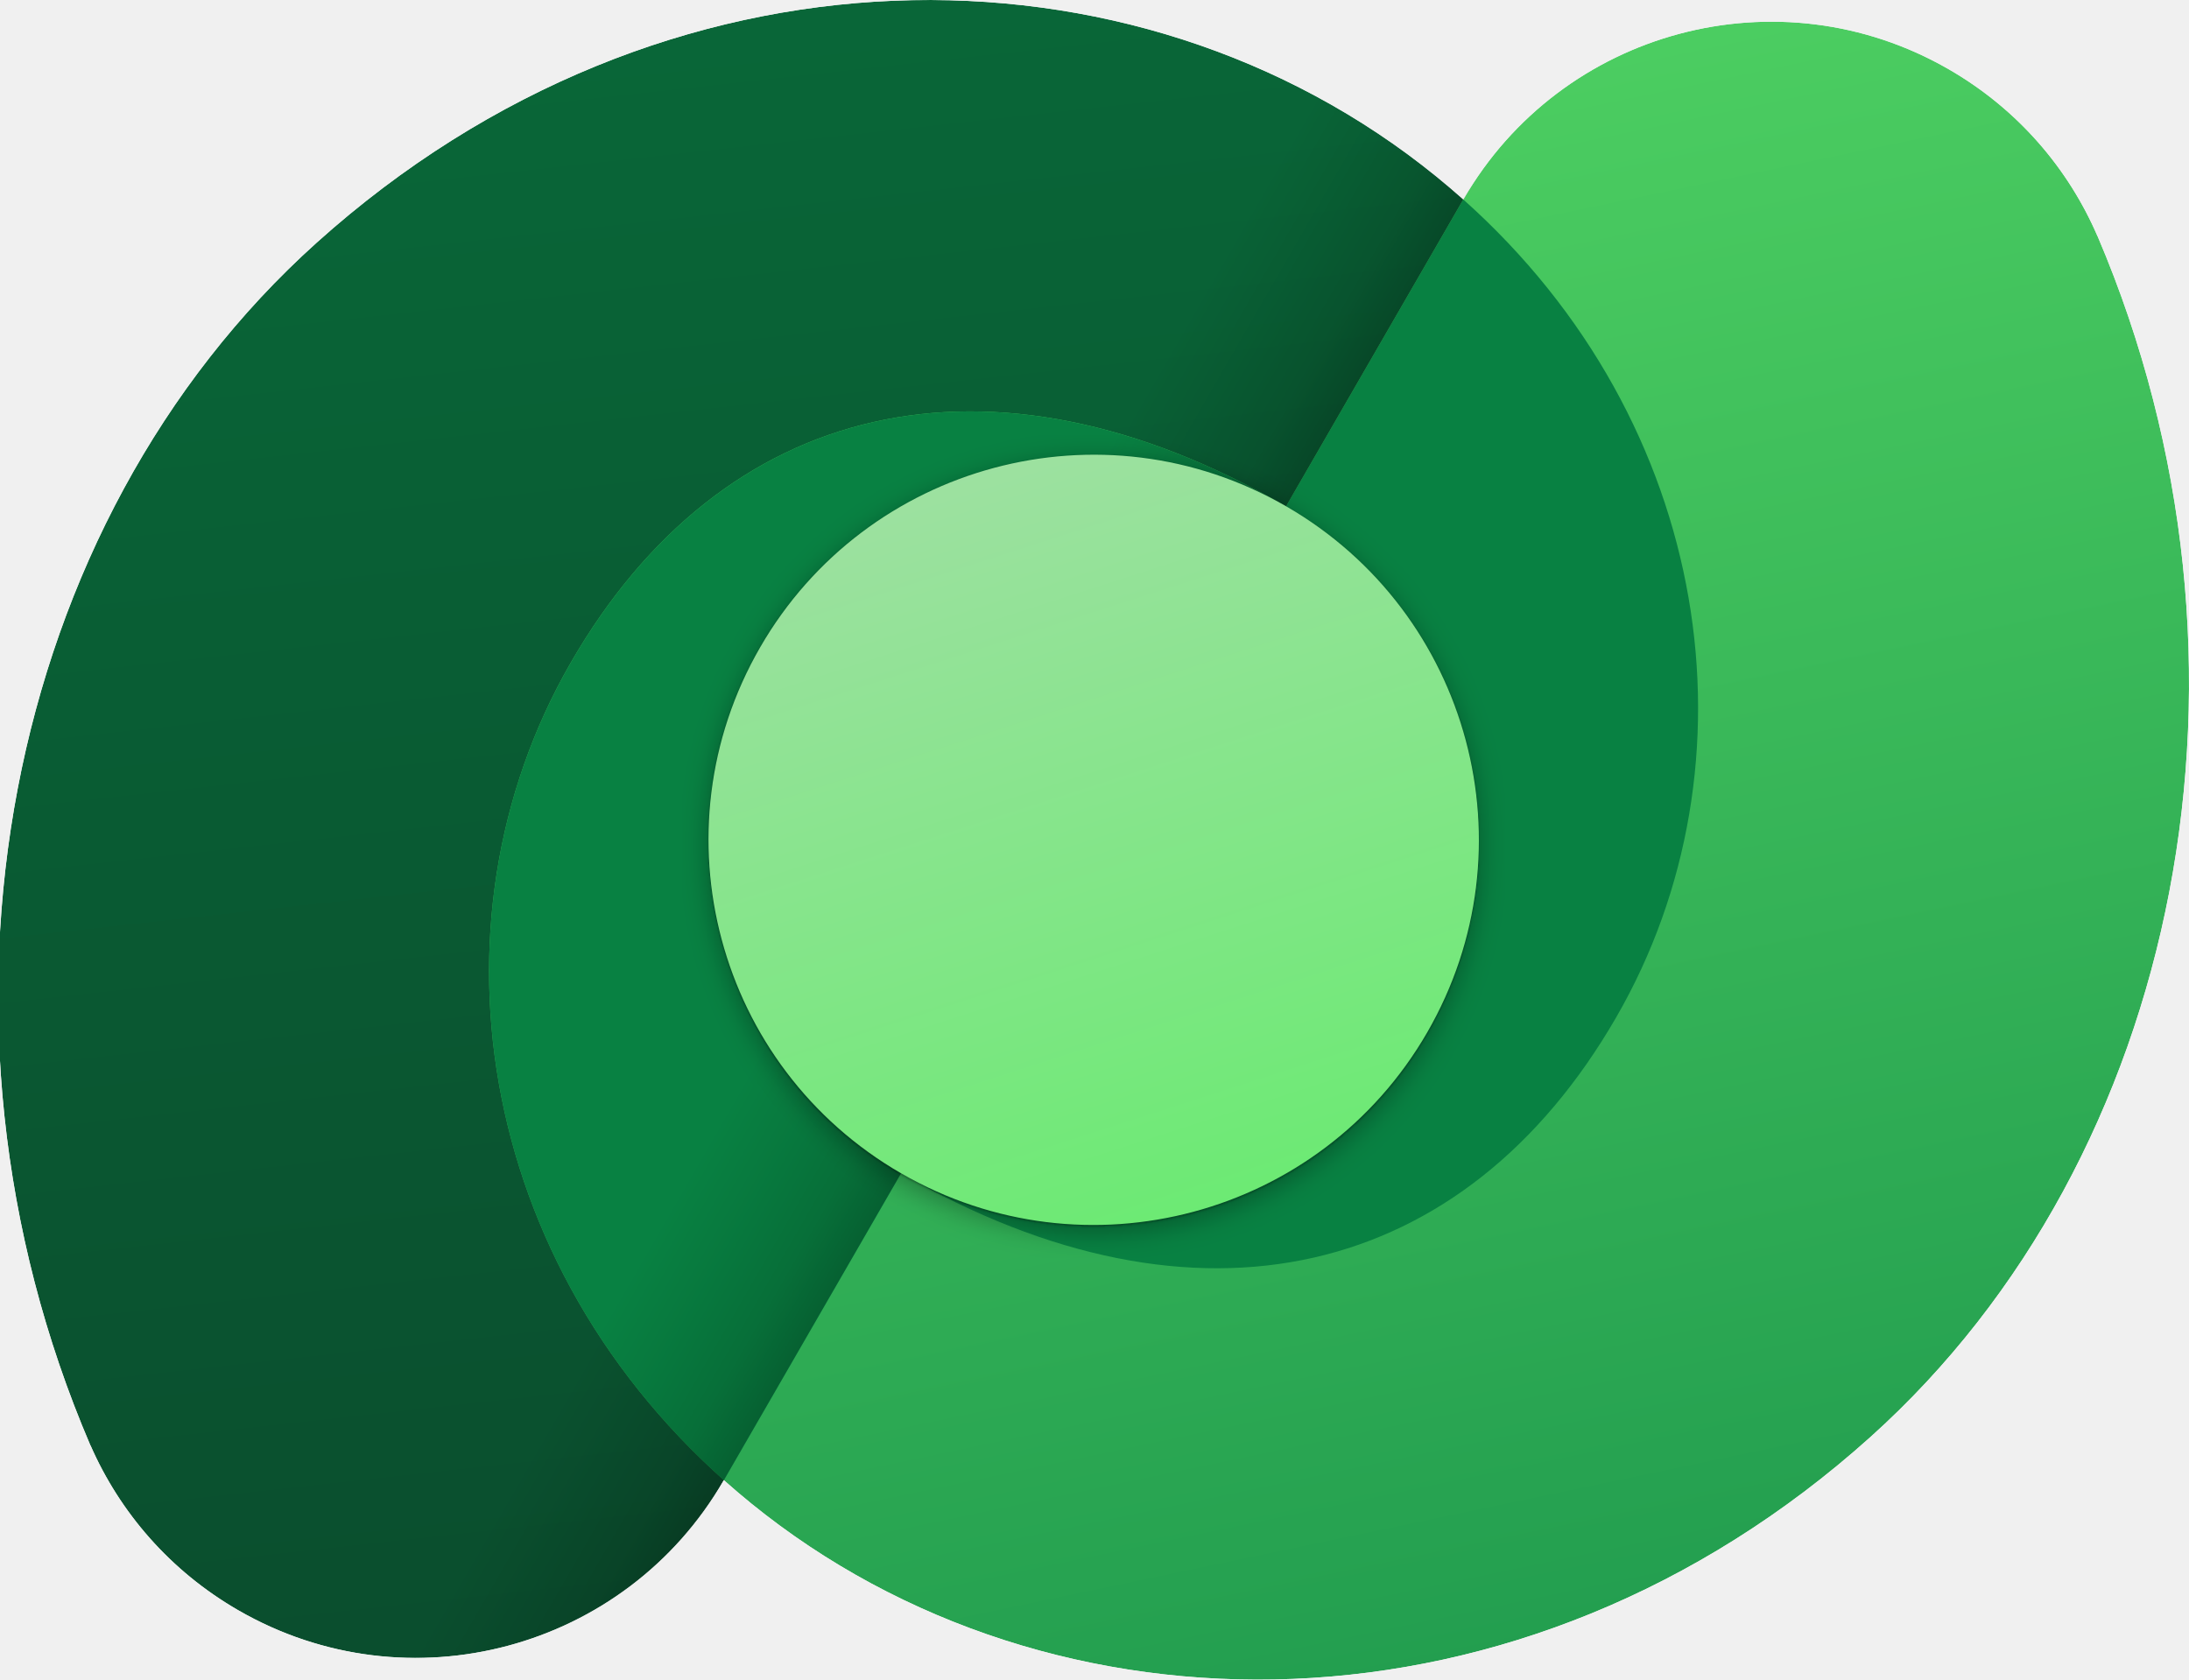
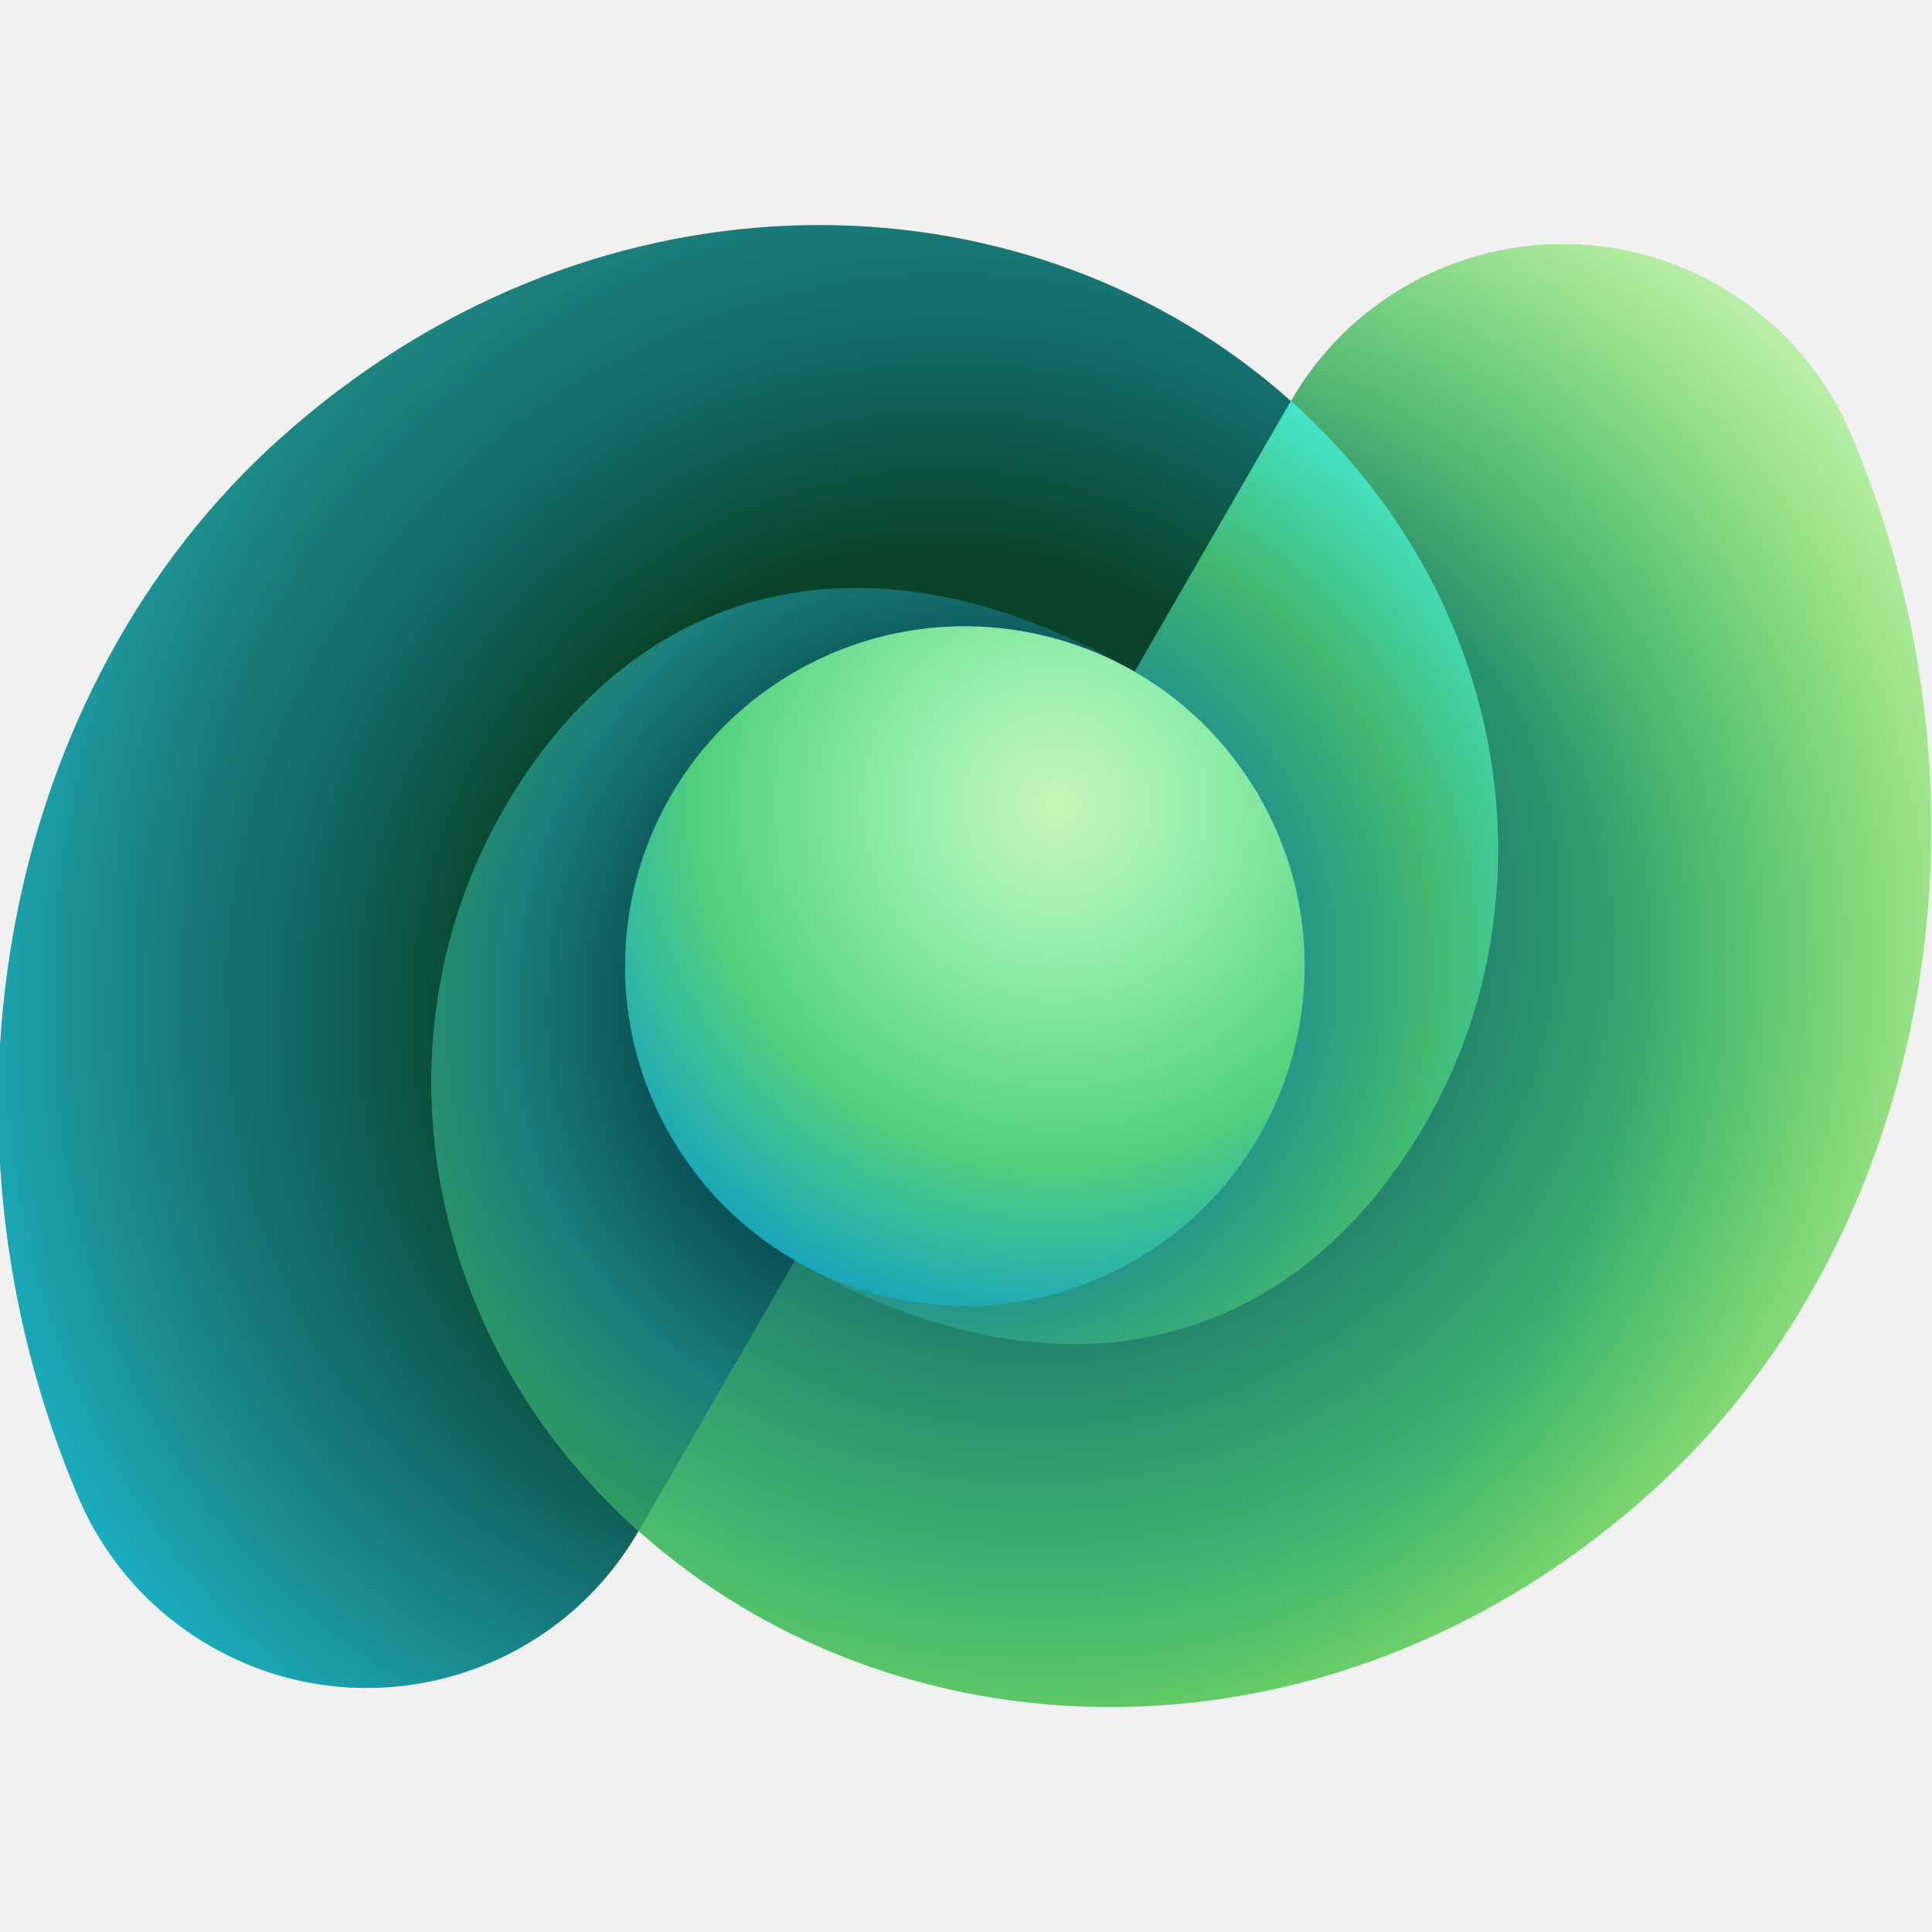
- <svg xmlns="http://www.w3.org/2000/svg" width="339.857" height="260.816" viewBox="0 0 339.857 260.816" fill="none" version="1.1" id="svg5758">
-   <g clip-path="url(#clip0)" id="g5699" transform="translate(0,-39.60003)">
-     <g clip-path="url(#clip1)" id="g5697">
-       <mask id="mask0" mask-type="alpha" maskUnits="userSpaceOnUse" x="-1" y="39" width="341" height="262">
-         <path d="m 325.674,76.303 -0.011,-6e-4 C 321.127,65.766 313.279,56.548 302.581,50.372 276.186,35.133 242.436,44.175 227.196,70.568 l -0.015,-9e-4 c -1.366,-1.219 -2.772,-2.413 -4.215,-3.586 C 176.198,28.989 103.074,28.818 49.15,77.292 0.71,120.834 -14.444,197.552 14.03,264.032 l 0.018,0.001 c 4.557,10.402 12.353,19.494 22.942,25.608 26.386,15.233 60.123,6.202 75.37,-20.171 l 0.015,10e-4 0.014,-0.024 c 1.365,1.219 2.77,2.415 4.213,3.588 46.768,37.993 119.892,38.163 173.816,-10.31 48.362,-43.473 63.545,-120.015 35.257,-186.422 z" fill="#c4c4c4" id="path5680" />
-       </mask>
-       <g mask="url(#mask0)" id="g5695">
-         <path fill-rule="evenodd" clip-rule="evenodd" d="m 139.902,221.798 c 46.136,26.636 87.59,16.36 111.032,-24.242 C 274.376,156.953 265.562,101.588 222.968,66.985 176.2,28.992 103.076,28.822 49.151,77.295 0.712,120.838 -14.442,197.556 14.031,264.036 l 0.015,10e-4 c 4.557,10.401 12.353,19.494 22.942,25.607 26.386,15.234 60.123,6.203 75.37,-20.17 h 0.018 z" fill="url(#paint0_linear)" id="path5683" style="fill:url(#paint0_linear)" />
-         <path fill-rule="evenodd" clip-rule="evenodd" d="m 325.662,76.303 0.013,8e-4 C 353.964,142.71 338.781,219.252 290.419,262.725 236.494,311.198 163.371,311.028 116.603,273.035 74.008,238.432 65.195,183.067 88.637,142.465 112.079,101.862 153.532,91.587 199.668,118.223 l 27.514,-47.656 0.015,8e-4 c 15.241,-26.392 48.99,-35.433 75.384,-20.195 10.697,6.176 18.545,15.393 23.081,25.929 z" fill="url(#paint1_linear)" id="path5685" style="fill:url(#paint1_linear)" />
-         <path fill-rule="evenodd" clip-rule="evenodd" d="m 199.669,118.226 c -46.136,-26.637 -87.59,-16.361 -111.032,24.241 -22.648,39.228 -15.188,92.235 23.755,126.985 l 27.512,-47.653 c 46.136,26.637 87.59,16.361 111.031,-24.241 22.648,-39.228 15.189,-92.235 -23.754,-126.985 z" fill="#088142" id="path5687" />
-         <rect opacity="0.25" x="216.834" y="32.269" width="28.122" height="345.122" transform="rotate(30,216.834,32.2689)" fill="url(#paint2_linear)" id="rect5689" style="fill:url(#paint2_linear)" />
-         <g filter="url(#filter0_dd)" id="g5693">
-           <path d="m 221.587,199.911 c -16.512,28.599 -53.082,38.398 -81.681,21.886 -28.6,-16.512 -38.399,-53.082 -21.887,-81.682 16.512,-28.599 53.082,-38.398 81.682,-21.886 28.599,16.512 38.398,53.082 21.886,81.682 z" fill="url(#paint3_linear)" id="path5691" style="fill:url(#paint3_linear)" />
-         </g>
+ <svg xmlns="http://www.w3.org/2000/svg" width="96" height="96" viewBox="0 0 96 96" fill="none">
+   <g clip-path="url(#clip0_4303_1230)">
+     <g clip-path="url(#clip1_4303_1230)">
+       <g clip-path="url(#clip2_4303_1230)">
+         <path d="M13.878 21.824C29.103 8.138 49.75 8.186 62.955 18.913C74.982 28.684 77.47 44.316 70.851 55.78C64.232 67.244 52.528 70.145 39.501 62.625L31.729 76.087L31.723 76.086C27.418 83.532 17.894 86.083 10.444 81.782C7.454 80.056 5.253 77.488 3.967 74.551L3.961 74.551C-4.078 55.78 0.201 34.118 13.878 21.824Z" fill="url(#paint0_radial_4303_1230)" />
+         <path d="M13.878 21.824C29.103 8.138 49.75 8.186 62.955 18.913C74.982 28.684 77.47 44.316 70.851 55.78C64.232 67.244 52.528 70.145 39.501 62.625L31.729 76.087L31.723 76.086C27.418 83.532 17.894 86.083 10.444 81.782C7.454 80.056 5.253 77.488 3.967 74.551L3.961 74.551C-4.078 55.78 0.201 34.118 13.878 21.824Z" fill="url(#paint1_radial_4303_1230)" fill-opacity="0.8" />
+         <path d="M85.433 14.223C88.453 15.967 90.669 18.569 91.949 21.543L91.953 21.544C99.941 40.294 95.653 61.907 81.998 74.181C66.773 87.868 46.126 87.82 32.921 77.092C20.895 67.322 18.406 51.69 25.025 40.226C31.644 28.761 43.348 25.86 56.375 33.381L64.143 19.925L64.148 19.925C68.452 12.474 77.981 9.921 85.433 14.223Z" fill="url(#paint2_radial_4303_1230)" />
+         <path d="M85.433 14.223C88.453 15.967 90.669 18.569 91.949 21.543L91.953 21.544C99.941 40.294 95.653 61.907 81.998 74.181C66.773 87.868 46.126 87.82 32.921 77.092C20.895 67.322 18.406 51.69 25.025 40.226C31.644 28.761 43.348 25.86 56.375 33.381L64.143 19.925L64.148 19.925C68.452 12.474 77.981 9.921 85.433 14.223Z" fill="url(#paint3_radial_4303_1230)" fill-opacity="0.9" />
+         <path d="M39.504 62.626C52.531 70.147 64.235 67.246 70.854 55.781C77.249 44.706 75.143 29.739 64.147 19.927L56.379 33.381L39.504 62.626Z" fill="url(#paint4_radial_4303_1230)" />
+         <path d="M56.379 33.382C43.353 25.861 31.648 28.762 25.029 40.226C18.635 51.302 20.741 66.269 31.736 76.081L39.504 62.626L56.379 33.382Z" fill="url(#paint5_radial_4303_1230)" />
+         <path d="M33.322 56.445C37.984 64.52 48.309 67.287 56.385 62.625C64.46 57.963 67.227 47.637 62.564 39.562C57.902 31.487 47.576 28.72 39.501 33.382C31.426 38.044 28.659 48.37 33.322 56.445Z" fill="url(#paint6_radial_4303_1230)" />
      </g>
    </g>
  </g>
-   <defs id="defs5756">
-     <filter id="filter0_dd" x="105.998" y="107.208" width="127.611" height="127.611" filterUnits="userSpaceOnUse" color-interpolation-filters="sRGB">
-       <feFlood flood-opacity="0" result="BackgroundImageFix" id="feFlood5701" />
-       <feColorMatrix in="SourceAlpha" type="matrix" values="0 0 0 0 0 0 0 0 0 0 0 0 0 0 0 0 0 0 127 0" id="feColorMatrix5703" />
-       <feOffset dy="0.19" id="feOffset5705" />
-       <feGaussianBlur stdDeviation="0.19" id="feGaussianBlur5707" />
-       <feColorMatrix type="matrix" values="0 0 0 0 0 0 0 0 0 0 0 0 0 0 0 0 0 0 0.24 0" id="feColorMatrix5709" />
-       <feBlend mode="normal" in2="BackgroundImageFix" result="effect1_dropShadow" id="feBlend5711" />
-       <feColorMatrix in="SourceAlpha" type="matrix" values="0 0 0 0 0 0 0 0 0 0 0 0 0 0 0 0 0 0 127 0" id="feColorMatrix5713" />
-       <feOffset dy="1" id="feOffset5715" />
-       <feGaussianBlur stdDeviation="2" id="feGaussianBlur5717" />
-       <feColorMatrix type="matrix" values="0 0 0 0 0 0 0 0 0 0 0 0 0 0 0 0 0 0 0.32 0" id="feColorMatrix5719" />
-       <feBlend mode="normal" in2="effect1_dropShadow" result="effect2_dropShadow" id="feBlend5721" />
-       <feBlend mode="normal" in="SourceGraphic" in2="effect2_dropShadow" result="shape" id="feBlend5723" />
-     </filter>
-     <linearGradient id="paint0_linear" x1="124.665" y1="36.265" x2="154.132" y2="303.732" gradientUnits="userSpaceOnUse">
-       <stop stop-color="#096738" id="stop5726" />
-       <stop offset="1" stop-color="#0A4C2D" id="stop5728" />
-     </linearGradient>
-     <linearGradient id="paint1_linear" x1="245.933" y1="32.867" x2="301.467" y2="298.067" gradientUnits="userSpaceOnUse">
-       <stop stop-color="#4ED062" id="stop5731" />
-       <stop offset="1" stop-color="#209B4E" id="stop5733" />
-     </linearGradient>
-     <linearGradient id="paint2_linear" x1="244.956" y1="306.88" x2="216.834" y2="306.88" gradientUnits="userSpaceOnUse">
-       <stop id="stop5736" />
-       <stop offset="0.272" stop-opacity="0.561" id="stop5738" />
-       <stop offset="0.621" stop-opacity="0.265" id="stop5740" />
-       <stop offset="1" stop-opacity="0" id="stop5742" />
-     </linearGradient>
-     <linearGradient id="paint3_linear" x1="229.608" y1="229.818" x2="186.334" y2="95.67" gradientUnits="userSpaceOnUse">
-       <stop stop-color="#66EB6E" id="stop5745" />
-       <stop offset="1" stop-color="#9FE0A2" id="stop5747" />
-     </linearGradient>
-     <clipPath id="clip0">
-       <rect width="340" height="340" fill="#ffffff" id="rect5750" x="0" y="0" />
+   <defs>
+     <radialGradient id="paint0_radial_4303_1230" cx="0" cy="0" r="1" gradientUnits="userSpaceOnUse" gradientTransform="translate(46.0001 49.4996) rotate(-148.717) scale(46.2195 47.5359)">
+       <stop offset="0.465" stop-color="#09442A" />
+       <stop offset="0.701" stop-color="#136C6C" />
+       <stop offset="1" stop-color="#22918B" />
+     </radialGradient>
+     <radialGradient id="paint1_radial_4303_1230" cx="0" cy="0" r="1" gradientUnits="userSpaceOnUse" gradientTransform="translate(50.0001 32.4996) rotate(123.57) scale(66.0095 46.5498)">
+       <stop offset="0.719" stop-color="#1A7F7C" stop-opacity="0" />
+       <stop offset="1" stop-color="#16BBDA" />
+     </radialGradient>
+     <radialGradient id="paint2_radial_4303_1230" cx="0" cy="0" r="1" gradientUnits="userSpaceOnUse" gradientTransform="translate(50.4999 44.5001) rotate(30.75) scale(45.9618 44.5095)">
+       <stop offset="0.358" stop-color="#136C6C" />
+       <stop offset="0.789" stop-color="#42B870" />
+       <stop offset="1" stop-color="#76D45E" />
+     </radialGradient>
+     <radialGradient id="paint3_radial_4303_1230" cx="0" cy="0" r="1" gradientTransform="matrix(42.5 -36.0002 31.1824 36.8127 49.4998 55.5001)" gradientUnits="userSpaceOnUse">
+       <stop offset="0.583" stop-color="#76D45E" stop-opacity="0" />
+       <stop offset="1" stop-color="#C8F5B7" />
+     </radialGradient>
+     <radialGradient id="paint4_radial_4303_1230" cx="0" cy="0" r="1" gradientUnits="userSpaceOnUse" gradientTransform="translate(47.5 48) rotate(-58.9042) scale(32.6898)">
+       <stop offset="0.486" stop-color="#22918B" />
+       <stop offset="0.73" stop-color="#42B870" />
+       <stop offset="1" stop-color="#43E5CA" />
+     </radialGradient>
+     <radialGradient id="paint5_radial_4303_1230" cx="0" cy="0" r="1" gradientUnits="userSpaceOnUse" gradientTransform="translate(47.3833 49.0077) rotate(119.859) scale(31.1328 29.4032)">
+       <stop offset="0.46" stop-color="#08494E" />
+       <stop offset="0.742" stop-color="#1A7F7C" />
+       <stop offset="1" stop-color="#309C61" />
+     </radialGradient>
+     <radialGradient id="paint6_radial_4303_1230" cx="0" cy="0" r="1" gradientUnits="userSpaceOnUse" gradientTransform="translate(52.5 40) rotate(120.784) scale(27.3542)">
+       <stop stop-color="#C8F5B7" />
+       <stop offset="0.246" stop-color="#98F0B0" />
+       <stop offset="0.644" stop-color="#52D17C" />
+       <stop offset="1" stop-color="#119FC5" />
+     </radialGradient>
+     <clipPath id="clip0_4303_1230">
+       <rect width="96" height="96" fill="white" />
    </clipPath>
-     <clipPath id="clip1">
-       <rect width="340" height="340" fill="#ffffff" id="rect5753" x="0" y="0" />
+     <clipPath id="clip1_4303_1230">
+       <rect width="96" height="96" fill="white" />
+     </clipPath>
+     <clipPath id="clip2_4303_1230">
+       <rect width="96" height="96" fill="white" />
    </clipPath>
  </defs>
</svg>
